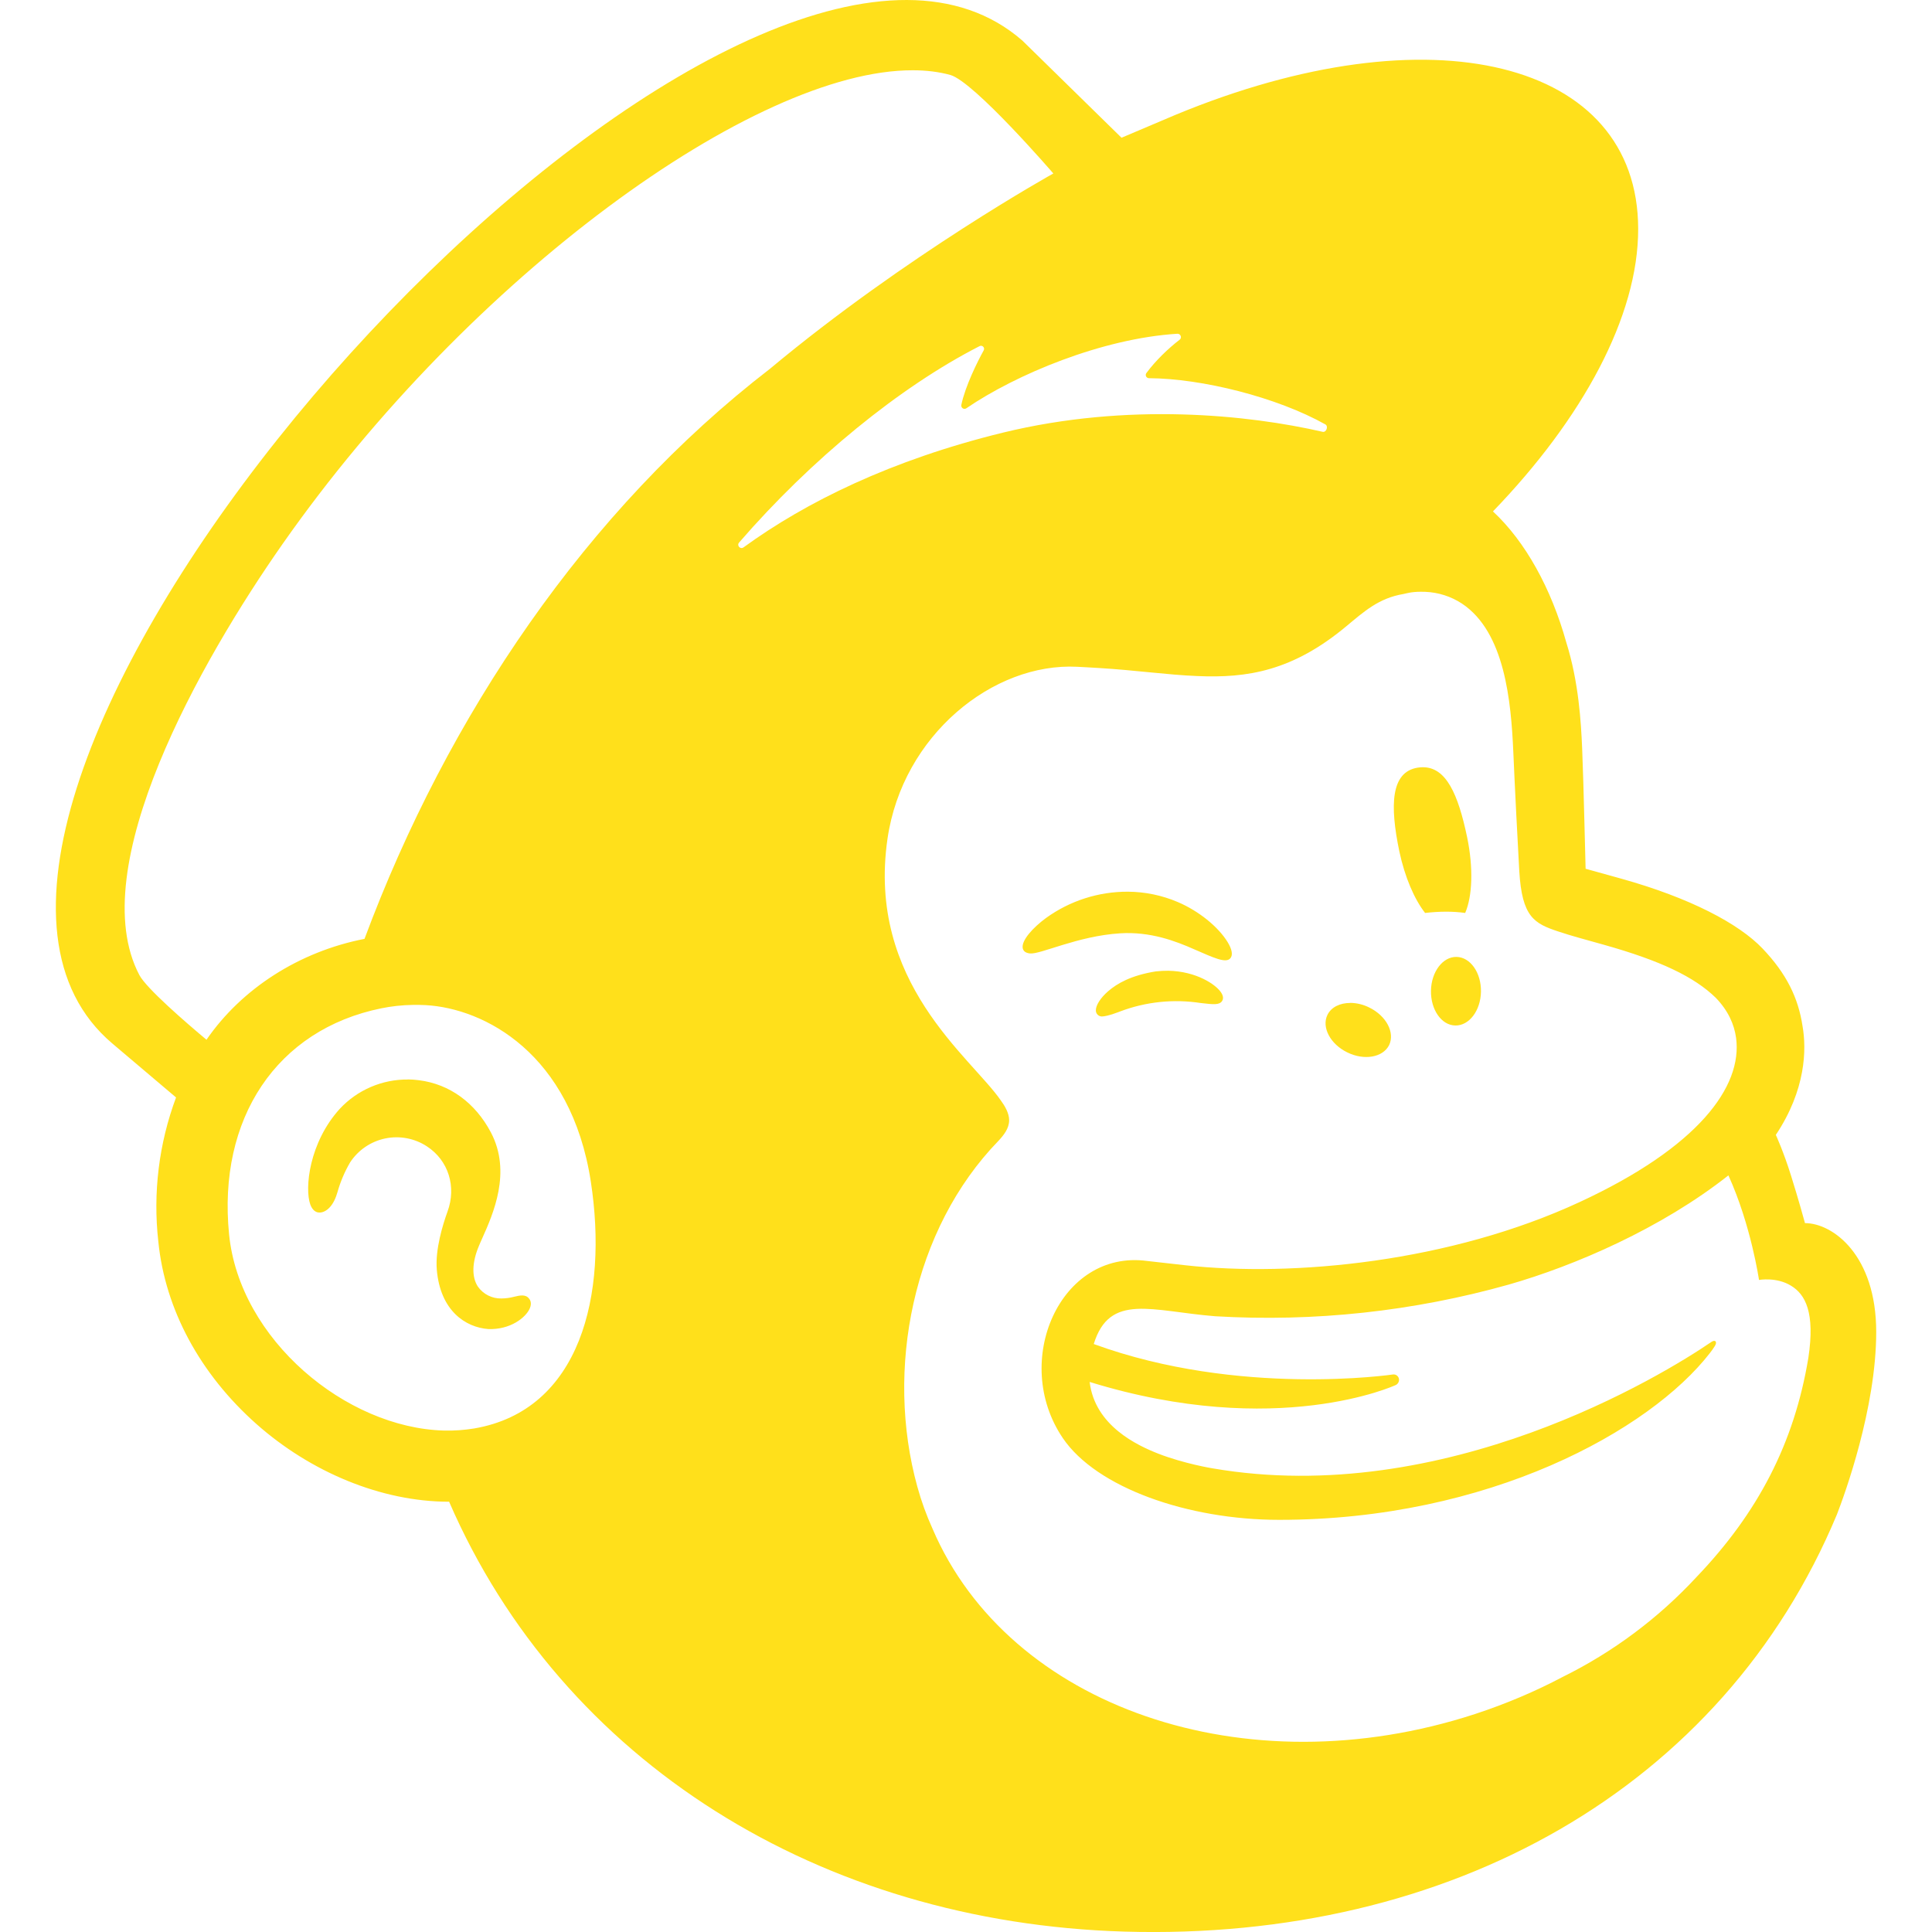
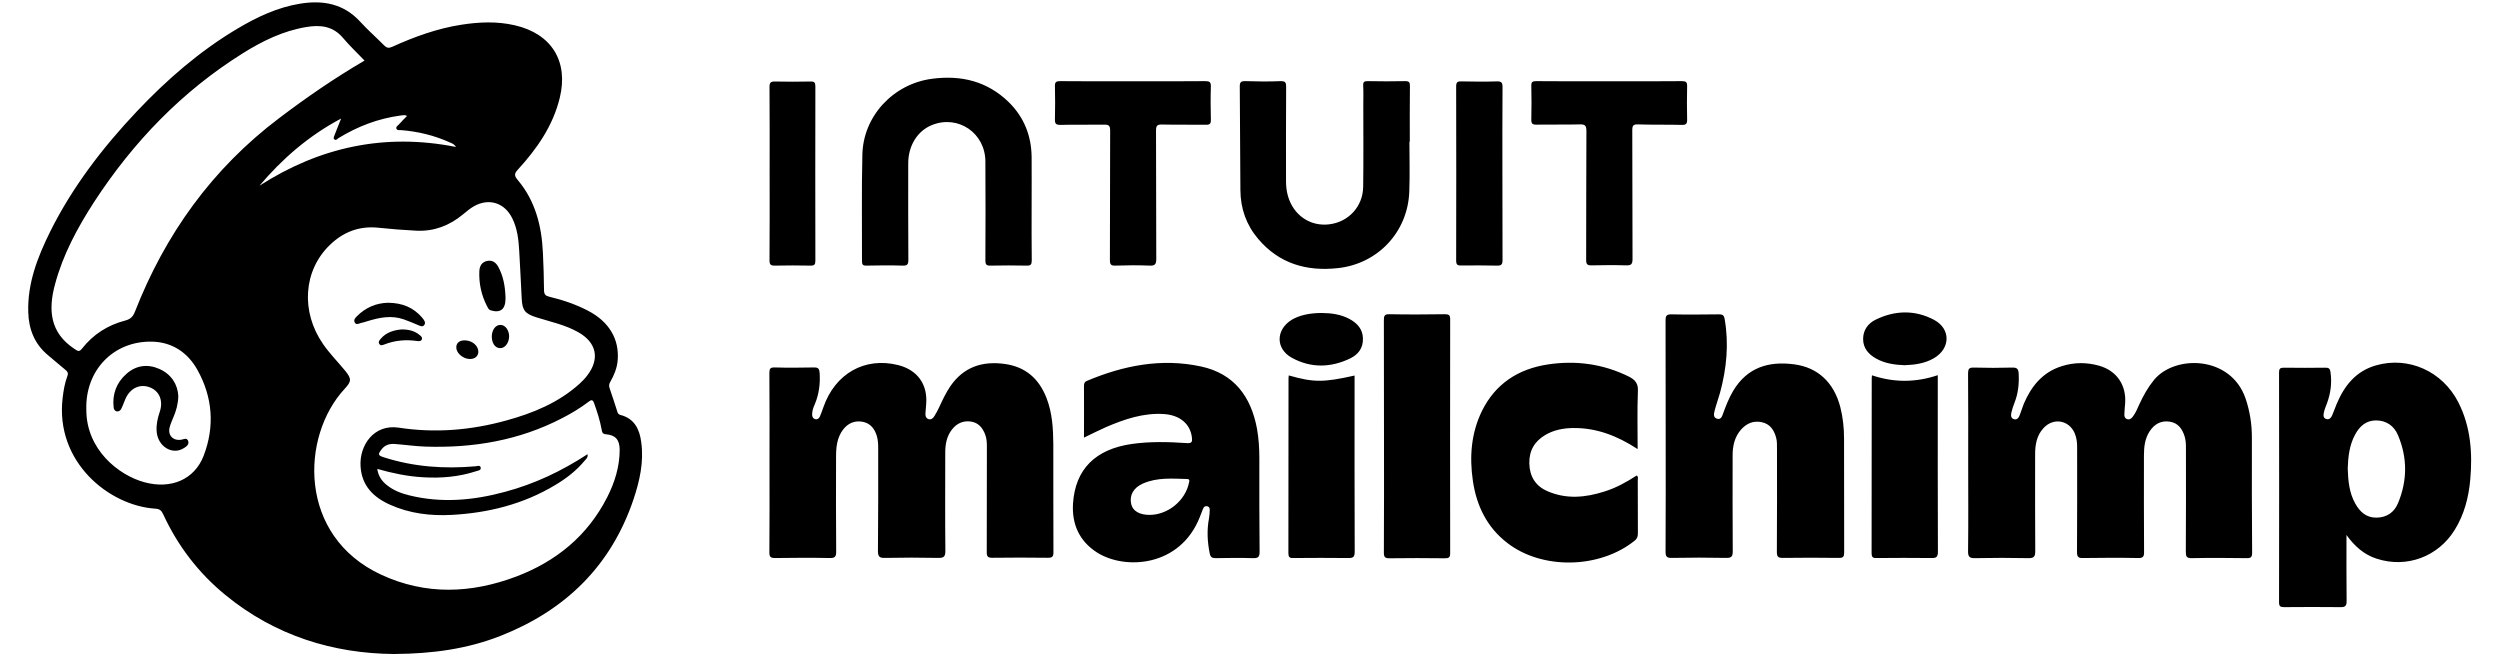
- <svg xmlns="http://www.w3.org/2000/svg" fill="#FFE01B" role="img" viewBox="0 0 24 24">
-   <path d="M11.267 0C6.791-.015-1.82 10.246 1.397 12.964l.79.669a3.88 3.88 0 0 0-.22 1.792c.084.84.518 1.644 1.22 2.266.666.59 1.542.964 2.392.964 1.406 3.24 4.62 5.228 8.386 5.34 4.04.12 7.433-1.776 8.854-5.182.093-.24.488-1.316.488-2.267 0-.956-.54-1.352-.885-1.352-.01-.037-.078-.286-.172-.586-.093-.3-.19-.51-.19-.51.375-.563.382-1.065.332-1.35-.053-.353-.2-.653-.496-.964-.296-.311-.902-.63-1.753-.868l-.446-.124c-.002-.019-.024-1.053-.043-1.497-.014-.32-.042-.822-.197-1.315-.186-.668-.508-1.253-.911-1.627 1.112-1.152 1.806-2.422 1.804-3.511-.003-2.095-2.576-2.729-5.746-1.416l-.672.285A678.22 678.22 0 0 0 12.7.504C12.304.159 11.817.002 11.267 0zm.073.873c.166 0 .322.019.465.058.297.084 1.28 1.224 1.28 1.224s-1.826 1.013-3.52 2.426c-2.28 1.757-4.005 4.311-5.037 7.082-.811.158-1.526.618-1.963 1.253-.261-.218-.748-.64-.834-.804-.698-1.326.761-3.902 1.781-5.357C5.834 3.44 9.37.867 11.34.873zm3.286 3.273c.04-.002.06.05.028.074-.143.11-.299.26-.413.414a.04.04 0 0 0 .031.064c.659.004 1.587.235 2.192.574.041.023.012.103-.034.092-.915-.21-2.414-.369-3.97.01-1.39.34-2.45.863-3.224 1.426-.04.028-.086-.023-.055-.06.896-1.035 1.999-1.935 2.987-2.44.034-.018.07.019.052.052-.079.143-.23.447-.278.678-.007.035.032.063.062.042.615-.42 1.684-.868 2.622-.926zm3.023 3.205l.056.001a.896.896 0 0 1 .456.146c.534.355.61 1.216.638 1.845.015.36.059 1.229.074 1.478.034.571.184.651.487.751.17.057.33.098.563.164.706.198 1.125.4 1.39.658.157.162.23.333.253.497.083.608-.472 1.36-1.942 2.041-1.607.746-3.557.935-4.904.785l-.471-.053c-1.078-.145-1.693 1.247-1.046 2.201.417.615 1.552 1.015 2.688 1.015 2.604 0 4.605-1.111 5.35-2.072a.987.987 0 0 0 .06-.085c.036-.055.006-.085-.04-.054-.608.416-3.31 2.069-6.2 1.571 0 0-.351-.057-.672-.182-.255-.1-.788-.344-.853-.891 2.333.72 3.801.039 3.801.039a.072.072 0 0 0 .042-.072.067.067 0 0 0-.074-.06s-1.911.283-3.718-.378c.197-.64.72-.408 1.51-.345a11.045 11.045 0 0 0 3.647-.394c.818-.234 1.892-.697 2.727-1.356.281.618.38 1.299.38 1.299s.219-.04.4.073c.173.106.299.326.213.895-.176 1.063-.628 1.926-1.387 2.72a5.714 5.714 0 0 1-1.666 1.244c-.34.18-.704.334-1.087.46-2.863.935-5.794-.093-6.739-2.3a3.545 3.545 0 0 1-.189-.522c-.403-1.455-.06-3.2 1.008-4.299.065-.07.132-.153.132-.256 0-.087-.055-.179-.102-.243-.374-.543-1.669-1.466-1.409-3.254.187-1.284 1.31-2.189 2.357-2.135.089.004.177.01.266.015.453.027.85.085 1.223.1.625.028 1.187-.063 1.853-.618.225-.187.405-.35.71-.401.028-.005.092-.028.215-.028zm.022 2.18a.42.42 0 0 0-.06.005c-.335.054-.347.468-.228 1.04.068.32.187.595.32.765.175-.02.343-.022.498 0 .089-.205.104-.557.024-.942-.112-.535-.261-.872-.554-.868zm-3.66 1.546a1.724 1.724 0 0 0-1.016.326c-.16.117-.311.28-.29.378.008.032.031.056.088.063.131.015.592-.217 1.122-.25.374-.023.684.094.923.2.239.104.386.173.443.113.037-.038.026-.11-.031-.204-.118-.192-.36-.387-.618-.497a1.601 1.601 0 0 0-.621-.129zm4.082.81c-.171-.003-.313.186-.317.42-.004.236.131.43.303.432.172.003.314-.185.318-.42.004-.236-.132-.429-.304-.432zm-3.58.172c-.05 0-.102.002-.155.008-.311.05-.483.152-.593.247-.094.082-.152.173-.152.237a.075.075 0 0 0 .075.076c.07 0 .228-.063.228-.063a1.98 1.98 0 0 1 1.001-.104c.157.018.23.027.265-.026.01-.016.022-.049-.01-.1-.063-.103-.311-.269-.66-.275zm2.26.4c-.127 0-.235.051-.283.148-.075.154.035.363.246.466.21.104.443.063.52-.09.075-.155-.035-.364-.246-.467a.542.542 0 0 0-.237-.058zm-11.635.024c.048 0 .098 0 .149.003.73.04 1.806.6 2.052 2.19.217 1.41-.128 2.843-1.449 3.069-.123.02-.248.029-.374.026-1.22-.033-2.539-1.132-2.67-2.435-.145-1.44.591-2.548 1.894-2.811.117-.024.252-.04.398-.042zm-.07.927a1.144 1.144 0 0 0-.847.364c-.38.418-.439.988-.366 1.19.027.073.07.094.1.098.064.008.16-.039.22-.2a1.2 1.2 0 0 0 .017-.052 1.58 1.58 0 0 1 .157-.37.689.689 0 0 1 .955-.199c.266.174.369.5.255.81-.058.161-.154.469-.133.721.043.511.357.717.64.738.274.01.466-.143.515-.256.029-.067.005-.107-.011-.125-.043-.053-.113-.037-.18-.021a.638.638 0 0 1-.16.022.347.347 0 0 1-.294-.148c-.078-.12-.073-.3.013-.504.011-.028.025-.058.04-.092.138-.308.368-.825.11-1.317-.195-.37-.513-.602-.894-.65a1.135 1.135 0 0 0-.138-.01z" />
+ <svg xmlns="http://www.w3.org/2000/svg" height="654" viewBox="19.4 16.8 1961.8 524.7" width="2500">
+   <path d="m495.2 349.7c-2.2-.6-2.3-2.1-2.8-3.6-2-6-3.8-12-5.9-17.9-.7-2-.4-3.4.6-5.1 3.1-5.4 5.4-11.1 5.9-17.3 1.4-17-7-31-23.8-39.7-9.9-5.2-20.5-8.7-31.3-11.3-2.8-.7-3.9-1.8-4-5-.1-10.1-.4-20.3-.9-30.4-1-21.4-6.1-41.5-20.2-58.2-2.8-3.3-2.9-5.1.1-8.3 15.3-16.7 28.1-35 33.6-57.5 7.2-29.4-6.5-51.5-36-58.3-14.2-3.3-28.4-2.7-42.7-.5-19.5 3-37.9 9.7-55.8 17.8-2.7 1.2-4.3.9-6.4-1.2-6.3-6.4-13.1-12.3-19.2-19-13.2-14.4-29.6-17.4-47.9-14.5s-34.8 10.7-50.6 20.1c-30.3 18-56.6 40.9-80.7 66.4-27.4 29-51.6 60.5-69.5 96.4-10.1 20.4-18.3 41.4-17.6 64.7.4 13.8 5.1 25.6 16 34.6 4.6 3.8 9.1 7.8 13.8 11.6 1.7 1.4 2.5 2.5 1.6 5-2.1 5.6-3.1 11.5-3.8 17.5-6.2 51.4 37.2 86.5 74.3 88.9 3.6.2 5 1.5 6.4 4.6 11.7 25.3 28.3 47 49.8 64.6 40.3 33.1 87.2 47 135.2 47.4 31.7-.2 59.2-4.2 85.5-14.5 51.9-20.4 88.6-55.9 106.7-109.3 5-14.9 8.5-30.2 6.3-46.1-1.3-10.3-5.4-19-16.7-21.9zm-334.4 32.8c-7.4 19.1-26.2 27-47.5 21.2-21-5.7-46.6-26.4-46.6-58-1.1-31.6 21.6-55.5 52.8-54.8 16.3.4 28.7 8.9 36.4 22.8 12.2 21.9 13.9 45.4 4.9 68.8zm-55.2-115.4c-1.6 4-3.7 5.8-7.8 6.9-13.9 3.6-25.6 11.1-34.5 22.4-2.4 3-3.4 2.1-6 .4-19.9-13-21.3-31.5-15.7-52 6.4-23.9 18-45.3 31.3-65.9 31.4-48.2 70.5-88.8 119.4-119.4 15.7-9.8 32.2-17.9 50.8-21 11.2-1.9 21.4-.9 29.5 8.7 5.2 6.2 11.2 11.8 17.3 18.2-24.3 14.2-46.6 29.6-68.4 46.1-53.9 40.7-91.5 93.2-115.9 155.6zm165.5-155.2c-2.1 5.4-3.7 9.4-5.3 13.4-.4 1.1-1.2 2.3-.2 3.2 1.4 1.4 2.4-.3 3.4-.9 15.4-9.4 31.8-15.7 49.7-18.1 1.1-.2 2.3-.3 3.5-.3.4 0 .9.3 1.8.6-2.3 2.4-4.5 4.5-6.5 6.8-.9 1-2.8 1.9-1.9 3.7.7 1.3 2.4.8 3.7.9 13.5 1.1 26.5 4.2 38.9 9.8 1.7.8 3.7 1.3 5 3.7-56.9-11.3-109.2 0-157.6 31.1 18.3-21.6 39.2-39.9 65.5-53.9zm213.5 303.8c-15.8 31-40.9 51.5-73.1 63.7-36.2 13.6-72.5 15-108.2-1.5-67-31-64.7-111-29.4-149.1 5.6-6 5.7-8.1.5-14.5-5.9-7.2-12.5-13.8-17.8-21.5-18-26-15.8-58.9 5.4-79.4 10.8-10.5 23.7-15.5 39-13.9 10.3 1.1 20.5 1.9 30.8 2.4 14.1.6 26.4-4.2 37.2-13.2 2.8-2.3 5.6-4.7 8.8-6.5 12-6.7 24.5-2.7 30.6 9.7 4.1 8.2 5.1 17.2 5.6 26.2.8 12.8 1.3 25.6 2 38.4.5 9.4 2.7 12 11.8 14.9 11.4 3.6 23.2 6 33.7 12 14.6 8.3 17.3 21.3 7.1 34.6-1.8 2.4-3.9 4.6-6.1 6.6-16.8 15.2-37.2 23.6-58.7 29.5-28.4 7.9-57.3 10.3-86.5 5.8-20-3-31.6 14.3-30.6 30.9.9 15.7 10.3 25 23.8 31 15.7 7 32.2 9 49.3 8.1 29.5-1.6 57.5-8.6 83-23.9 8.9-5.3 17.1-11.6 23.7-19.6 1.1-1.3 2.8-2.4 2.3-5.2-20.8 13.6-42.6 23.9-66.2 30.2-25.4 6.9-51 9.2-76.9 2.8-6.5-1.6-12.7-4-18-8.3-4-3.2-6.7-7.1-7.6-12.9 12.3 3.5 24.3 6 36.6 6.7 14.6.9 28.9-.3 42.9-4.9 1.4-.5 3.9-.6 3.5-2.8-.4-2.3-2.7-1.2-4.2-1.1-25 2.2-49.5.5-73.5-7.2-4.7-1.5-4.9-2.3-1.9-6.3 2.7-3.6 6.4-4.7 10.6-4.4 8.1.6 16.2 1.8 24.4 2.1 38.5 1.3 75.5-4.9 110.1-22.9 7.4-3.8 14.5-8.1 21.1-13.1 2.3-1.8 3.3-1.7 4.4 1.2 2.5 7 4.8 14.2 6.1 21.5.3 1.9.7 3.1 3.2 3.4 7.8.6 11.1 4.3 11.2 12.4 0 13.4-3.9 26.1-10 38.1zm1319.5-48.1c0-10.5-1.6-20.8-5-30.9-11.8-34.8-56.8-35.4-73.5-15.1-4.9 6-8.6 12.6-11.8 19.6-1.6 3.5-3 7.1-5.4 10.1-1.1 1.3-2.3 2.4-4.3 1.8-1.9-.6-2.4-2.2-2.3-3.9.1-2.8.3-5.6.6-8.5 1.2-14.8-6.7-26.5-20.9-30.5-10-2.8-20-2.8-30 .4-15.3 4.8-24.4 16.1-30.4 30.2-1.2 2.9-2 6-3.2 8.9-.8 2-2 4.2-4.7 3.4s-2.5-3.4-2-5.5c.6-2.7 1.6-5.4 2.6-8.1 2.9-7.4 3.6-15.1 3.2-23-.2-3.4-1.1-4.9-5-4.8-10.3.3-20.7.3-31 0-3.9-.1-4.6 1.2-4.6 4.8.2 24 .1 48 .1 72 0 23.5.2 47-.1 70.5-.1 4.8 1.5 5.7 5.8 5.6 14.2-.3 28.3-.3 42.5 0 4.8.1 5.6-1.5 5.6-5.8-.2-25.8-.1-51.6-.1-77.5 0-7.6 1.2-15 6.6-20.9 7.9-8.8 20.6-6.7 25.2 4.1 1.4 3.4 1.9 7 1.9 10.7 0 28.2.1 56.3-.1 84.5 0 4.1 1.2 4.9 5 4.8 14.7-.2 29.3-.3 44 0 4.1.1 4.9-1.3 4.8-5.1-.2-25.7-.1-51.3-.1-77 0-6.9.7-13.7 4.6-19.6 3.8-5.8 9.2-8.8 16.1-7.7 6.7 1 10.1 5.8 12 12 1 3.3 1 6.6 1 9.9 0 27.5.1 55-.1 82.5 0 3.7.6 5.2 4.8 5.1 14.7-.3 29.3-.2 44 0 3.6.1 4.4-1 4.4-4.5-.3-30.9-.2-61.7-.2-92.5zm-967.1-31.6c-6-15.3-16.7-24.9-33.4-27.2-17.9-2.5-32.9 2.3-43.6 17.7-3.7 5.4-6.4 11.3-9.1 17.1-1.1 2.4-2.4 4.7-3.8 7-1.1 1.8-2.6 3.2-4.9 2.4-2-.8-2.4-2.6-2.3-4.5l.6-7.5c1.3-15.8-7-27.4-22.5-31.3-26.8-6.7-50.6 6.8-60 33.9-.9 2.5-1.7 5-2.8 7.4-.6 1.4-1.9 2.5-3.6 2.1-1.9-.4-2.6-2-2.6-3.8 0-3.1 1.1-5.9 2.3-8.6 3.3-8 4.3-16.3 3.7-24.9-.2-3-1.1-4.3-4.5-4.2-10.5.2-21 .3-31.5 0-3.6-.1-4.3 1-4.3 4.4.2 24 .1 48 .1 72s.1 48-.1 72c0 3.4.8 4.5 4.4 4.5 14.7-.2 29.3-.3 44 0 4.2.1 5.2-1.1 5.2-5.2-.2-25.3-.2-50.6-.1-76 0-7.7.7-15.3 5.6-21.8 4-5.2 9.3-7.5 15.8-6.3 6.2 1.2 9.6 5.7 11.3 11.4.9 3 1.1 6.2 1.1 9.4 0 27.7.1 55.3-.2 82.9 0 4.8 1.5 5.6 5.8 5.5 14.2-.3 28.3-.3 42.5 0 4.4.1 5.8-.9 5.8-5.6-.3-26.3-.1-52.6-.1-79 0-6.6 1.2-13 5.3-18.3 3.8-5 9.1-7.4 15.3-6.5 6 .9 9.5 5.1 11.5 10.6 1.2 3.2 1.3 6.5 1.3 9.8 0 28.2 0 56.3-.1 84.4 0 3.4.8 4.5 4.4 4.5 14.8-.2 29.7-.2 44.5 0 3.8.1 4.7-1.1 4.6-4.8-.2-28.8 0-57.6-.1-86.4-.1-12.4-.8-25.1-5.5-37.1zm1132.7 3.5c-12.7-24.8-39.8-37-65.9-29.6-16.3 4.6-25.6 16.4-31.8 31.3-1.2 2.9-2.2 5.9-3.5 8.8-.8 1.8-2.1 3.7-4.6 3-2.9-.8-2.4-3.4-2-5.4.5-2.4 1.5-4.7 2.4-7.1 3-8.1 4.1-16.3 2.9-25-.4-3.1-1.5-3.8-4.4-3.7-11 .1-22 .2-33 0-3.1 0-3.9.8-3.9 3.9.1 61.4.1 122.9 0 184.3 0 3.2 1 3.9 4 3.9 15-.1 30-.2 45 0 4.1.1 5.3-.9 5.2-5.1-.2-17.6-.1-35.2-.1-52.8 6.4 8.9 13.9 15.7 24.1 19 24 7.9 49.5-1.5 62.8-23.2 7.6-12.3 11.1-25.9 12.4-40.1 1.9-21.5.4-42.6-9.6-62.2zm-48.4 81.1c-3 7.2-8.9 11.4-17.2 11.5-8.2.1-13.3-4.6-17-11.2-4.9-8.7-5.8-18.3-6.1-28.3.3-9.2 1.3-18.6 5.9-27.1 3.6-6.7 8.8-11.4 16.8-11.4 8.3 0 14.5 4.4 17.6 11.8 7.7 18.1 7.6 36.6 0 54.7zm-444.4-52c0-8.5-.9-16.9-3-25.2-5.1-19.6-17.9-31.8-37-34.3-20.4-2.7-37.6 2.4-48.9 21.2-3.4 5.7-5.8 11.9-8.1 18.1-.8 2.3-1.7 5.4-5 4.3-3.2-1-2.4-4.2-1.8-6.5 1.2-4.8 3-9.5 4.3-14.3 5.3-19.5 7.2-39.2 3.7-59.2-.5-2.9-1.7-3.8-4.6-3.7-12.7.1-25.3.3-38 0-4.1-.1-4.8 1.3-4.8 5 .1 31 .1 61.9.1 92.9 0 30.8.1 61.6-.1 92.4 0 4.2 1.1 5.2 5.2 5.1 14.5-.3 29-.3 43.5 0 4.2.1 5.2-1.2 5.2-5.3-.2-25.6-.1-51.3-.1-76.9 0-7.7 1.6-14.9 6.8-20.8 4.4-4.9 9.9-7.3 16.5-5.9 6.7 1.4 9.9 6.2 11.6 12.4.8 2.9.7 5.9.7 8.9 0 27.6.1 55.3-.1 82.9 0 3.8 1.1 4.7 4.7 4.7 15-.2 30-.2 45 0 3.6.1 4.3-1.1 4.3-4.5-.1-30.3 0-60.8-.1-91.3zm-469.1 15.9c0-8-.5-16-1.9-23.8-4.8-25.8-18.4-44.2-45-49.9-31.7-6.8-62.1-.8-91.5 11.6-2.1.9-2.3 2.4-2.3 4.4.1 13.5 0 27 0 41.1 6.3-3 11.9-5.9 17.6-8.4 14.9-6.4 30.1-11.6 46.7-10.5 12.7.9 21 7.9 22.3 18.8.4 3.2.1 4.8-4 4.5-14.8-1-29.6-1.4-44.3.7-29.1 4.2-45.3 20.2-47.1 47.8-1 16.4 4.9 30 19.2 39.2 22.3 14.3 66.7 11.8 82.5-28.3l2.7-6.9c.6-1.4 1.6-2.1 3.1-1.9 1.6.3 2.2 1.4 2.2 2.9-.1 2.3-.2 4.7-.6 6.9-1.8 9.5-1.3 18.8.6 28.2.6 2.8 1.8 3.7 4.7 3.7 10-.2 20-.3 30 0 4.1.1 5.3-.9 5.3-5.1-.3-25.1-.2-50.1-.2-75zm-56.5 19.8c-3 14.3-17 25.6-31.6 25.6-8 0-13.4-3.1-14.7-8.6-1.6-7.1 1.7-13.2 9.5-16.6 11.4-5 23.4-3.9 35.3-3.6 2.5.1 1.8 1.7 1.5 3.2zm352.9-85.4c-20.7-10.2-42.5-13.1-65-9.7-23.6 3.6-42 15.4-52.8 37.3-8.7 17.8-10.1 36.7-7.3 56 2.9 19.9 11.2 37.2 27.5 49.8 28 21.8 74.3 20.9 102.4-1.8 2.1-1.7 2.5-3.6 2.5-6-.1-14.2 0-28.3-.1-42.5 0-1.2.7-2.6-.9-3.7-8.1 5.3-16.5 9.9-25.7 12.8-15.3 4.9-30.6 6.4-45.8-.2-9.7-4.2-14.4-11.9-14.6-22.4-.2-10.3 4.3-17.8 13.1-22.9 6.8-3.9 14.3-5.3 22-5.4 18.8-.2 35.4 6.2 51.8 16.9 0-16-.4-31.1.2-46.2.4-6.1-1.9-9.3-7.3-12zm-233.3-87c32.2-3.5 56.1-29.2 57.2-61.5.5-13.3.1-26.6.1-39.9h.3c0-14.8-.1-29.6.1-44.5 0-2.8-.3-4.1-3.7-4.1-10 .2-20 .2-30 0-2.6 0-3.9.3-3.8 3.4.3 5.1.1 10.3.1 15.5 0 22 .2 44-.1 66-.3 15.9-11.9 28.2-27.4 30-15.3 1.8-28.7-7.5-33-22.9-1.1-3.9-1.5-7.8-1.5-11.8 0-25.1-.1-50.3.1-75.4 0-3.5-.4-4.9-4.5-4.8-9.3.4-18.7.3-28 0-3.6-.1-4.8.6-4.7 4.6.3 27.6.2 55.3.5 82.9.1 14.6 4.7 27.8 14.2 39 16.8 19.9 38.9 26.3 64.1 23.5zm-381.9-5.6c0 2.8.7 3.7 3.6 3.6 9.7-.2 19.3-.3 29 0 3.9.1 4.6-1.1 4.6-4.7-.2-25.8-.1-51.6-.1-77.4 0-14.2 7.5-26.1 19.1-30.7 20.9-8.4 42.7 6.4 42.8 29.2.2 26.5.1 53 0 79.4 0 3.2.7 4.3 4.1 4.2 9.7-.2 19.3-.2 29 0 3.3.1 4.1-.9 4.1-4.2-.2-14.3-.1-28.6-.1-43 0-13.3.1-26.6 0-40-.2-17-6.1-31.9-18.3-43.9-17.2-16.8-38.2-21.9-61.6-18.8-31.2 4.1-55.4 30.1-55.9 61.2-.7 28.4-.2 56.7-.3 85.1zm471.9 46.7c0-3.4-1-4.1-4.2-4.1-14.8.2-29.7.3-44.5 0-4-.1-4.5 1.3-4.5 4.8.1 31 .1 62 .1 93 0 31.2.1 62.3-.1 93.5 0 3.4.8 4.5 4.4 4.5 14.8-.2 29.7-.2 44.5 0 3.1 0 4.3-.5 4.3-4.1-.1-62.7-.1-125.1 0-187.6zm-277.7-156.2c3.9-.1 4.9.9 4.9 4.8-.2 34.6 0 69.3-.2 103.9 0 3.4.8 4.5 4.3 4.4 9.2-.3 18.3-.4 27.5 0 4.5.2 5.4-1.2 5.4-5.5-.2-34.3 0-68.6-.2-102.9 0-4 1.1-4.9 4.9-4.8 11.7.3 23.3 0 35 .2 3.4.1 4.2-1 4.1-4.2-.2-8.8-.3-17.7 0-26.5.1-3.6-1.1-4.3-4.5-4.3-19.3.2-38.6.1-58 .1-19.5 0-39 .1-58.5-.1-3.2 0-4.2.8-4.1 4.1.2 8.8.2 17.7 0 26.5-.1 3.4.7 4.5 4.3 4.5 11.8-.3 23.5 0 35.1-.2zm463.5.2c3.6.1 4.4-1 4.3-4.5-.2-8.8-.2-17.7 0-26.5.1-3.3-.9-4.1-4.1-4.1-19.3.2-38.7.1-58 .1-19.7 0-39.3.1-59-.1-3 0-4 .7-3.9 3.8.2 9 .2 18 0 27-.1 3.3 1 4.2 4.2 4.1 11.5-.2 23 .1 34.5-.2 4.2-.1 5.5.7 5.5 5.3-.2 34.5-.1 69-.2 103.4 0 3.5.9 4.5 4.4 4.4 9.2-.2 18.3-.3 27.5 0 4.1.1 5.3-.8 5.3-5.1-.2-34.5 0-69-.2-103.4 0-3.8 1-4.7 4.7-4.6 11.7.4 23.4.1 35 .4zm205.4 205.5v-4.7c-17.8 6-35.3 6-52.8.1-.1 1-.2 1.6-.2 2.3 0 46.8 0 93.6-.1 140.4 0 3.1.9 4 3.9 3.9 14.7-.1 29.3-.2 44 0 4.1.1 5.3-.8 5.3-5.1-.2-45.6-.1-91.3-.1-136.9zm-467.9 0v-4.4c-25.1 5.6-32.8 5.6-52.8-.1-.1 1-.2 1.6-.2 2.2 0 46.8 0 93.6-.1 140.4 0 3.1.9 4 3.9 3.9 14.7-.1 29.3-.2 44 0 4.1.1 5.3-.8 5.3-5.1-.2-45.6-.1-91.3-.1-136.9zm114.3-92.6c3.6.1 4.4-1.1 4.4-4.5-.1-23.1-.1-46.3-.1-69.4s-.1-46.3.1-69.4c0-3.4-.8-4.6-4.4-4.5-9.5.3-19 .2-28.5 0-3-.1-4.3.4-4.3 4 .1 46.6.1 93.2 0 139.8 0 3.6 1.4 4 4.3 3.9 9.6-.1 19.1-.1 28.5.1zm-579.3 0c9.5-.2 19-.2 28.5 0 3.1.1 3.9-.9 3.9-3.9-.1-46.6-.1-93.3 0-139.9 0-3.1-.8-4-3.9-3.9-9.5.2-19 .2-28.5 0-3.5-.1-4.4 1-4.4 4.4.2 23 .1 46 .1 69 0 23.3.1 46.6-.1 70 0 3.4.9 4.4 4.4 4.3zm460.9 42.8c-6.9-3.7-14.4-4.7-22.2-4.8-9.9 0-18.1 1.9-24 5.4-12.9 7.8-13.3 23.2-.1 30.5 15.2 8.4 31.2 8.1 46.8.6 6.5-3.1 10.6-8.4 10.3-16.2-.2-7.5-4.7-12.2-10.8-15.5zm469 .7c-15.3-8.1-31.4-7.7-46.9-.1-6.1 3-10 8.3-10 15.5 0 7.4 4.4 12.3 10.5 15.7 7 3.9 14.7 5 22.7 5.3 8.1-.3 16.1-1.3 23.4-5.5 13.5-7.7 14-23.6.3-30.9z" />
+   <path d="m144.8 376.4c-9.2 5.9-20.9-1.5-21.7-13.6-.4-5.4.8-10.5 2.5-15.6 3-9-.3-16.8-8.1-19.7-8.1-3-15.9.9-19.6 9.7-1.1 2.6-2 5.3-3.3 7.8-.7 1.3-2.1 2.2-3.8 1.8-1.5-.4-2.1-1.7-2.2-3.1-1.2-10.7 2.3-19.8 10.2-26.9 7.7-6.9 17.1-8.2 26.5-4 9.6 4.3 14.6 12.2 15.2 21.7-.1 6.6-1.7 11.9-3.9 16.9-1.2 2.7-2.4 5.5-3.1 8.4-1.6 6.4 2.8 10.8 9.3 9.8 2-.3 4.6-2 5.6 1 1 2.9-1.5 4.5-3.6 5.8z" fill="#fefefe" />
+   <path d="m390.9 265.7c7.8 2.5 12-.6 12.1-9v-1.5c-.3-8.6-1.7-16.9-5.9-24.5-1.9-3.4-4.9-5.5-9.1-4.5s-5.8 4.2-6 8.2c-.4 9.8 1.6 19.1 6.1 27.9.7 1.3 1.3 2.9 2.8 3.4z" />
+   <path d="m292.5 274.4c9.5-2.9 19-4.8 28.8-1.4 3.6 1.2 7.1 2.8 10.6 4.2 2 .8 4.4 2.4 5.9.4 1.6-2.2-.4-4.4-1.9-6.2-6.8-7.8-15.5-11.6-27.2-11.7-8.9.2-17.8 3.5-25 10.9-1.3 1.3-2.7 2.9-1.7 4.8 1.1 2.3 3.1 1.1 4.8.6 1.8-.4 3.8-1 5.7-1.6z" fill="#010101" />
+   <path d="m334 285.5c-3.9-3.2-8.5-4.4-14.3-4.4-5.9.5-12.3 2.1-16.9 7.6-.9 1.1-2.1 2.3-1.1 4 1.1 1.7 2.6 1 4 .5 8.6-3.4 17.4-4.1 26.5-2.8 1.4.2 2.9.2 3.6-1.1.8-1.8-.7-2.9-1.8-3.8z" fill="#020202" />
+   <path d="m399.3 277.5c-4-.3-7.1 3.6-7.3 8.9-.1 5.5 2.5 9.5 6.4 9.7 4 .3 7.4-4 7.5-9.4 0-4.8-2.9-9-6.6-9.2z" fill="#010101" />
+   <path d="m373.8 304.8c4.2.3 7.2-1.9 7.4-5.5.2-4.8-4.5-9.1-10.2-9.4-4.5-.3-7.3 1.7-7.5 5.3-.2 4.5 4.8 9.2 10.3 9.6z" fill="#020202" />
+   <path d="m142.8 369.6c-6.5 1-10.8-3.5-9.3-9.8.7-2.9 2-5.6 3.1-8.4 2.2-5.1 3.7-10.3 3.9-16.9-.6-9.5-5.6-17.4-15.2-21.7-9.5-4.2-18.8-2.9-26.5 4-7.9 7-11.4 16.2-10.2 26.9.2 1.3.8 2.7 2.2 3.1 1.7.4 3.1-.5 3.8-1.8 1.3-2.5 2.2-5.2 3.3-7.8 3.7-8.8 11.5-12.7 19.6-9.7 7.8 2.9 11.1 10.8 8.1 19.7-1.7 5.1-2.9 10.2-2.5 15.6.8 12.1 12.5 19.4 21.7 13.6 2.1-1.3 4.6-2.9 3.6-5.8-1.1-3-3.6-1.3-5.6-1z" />
</svg>
